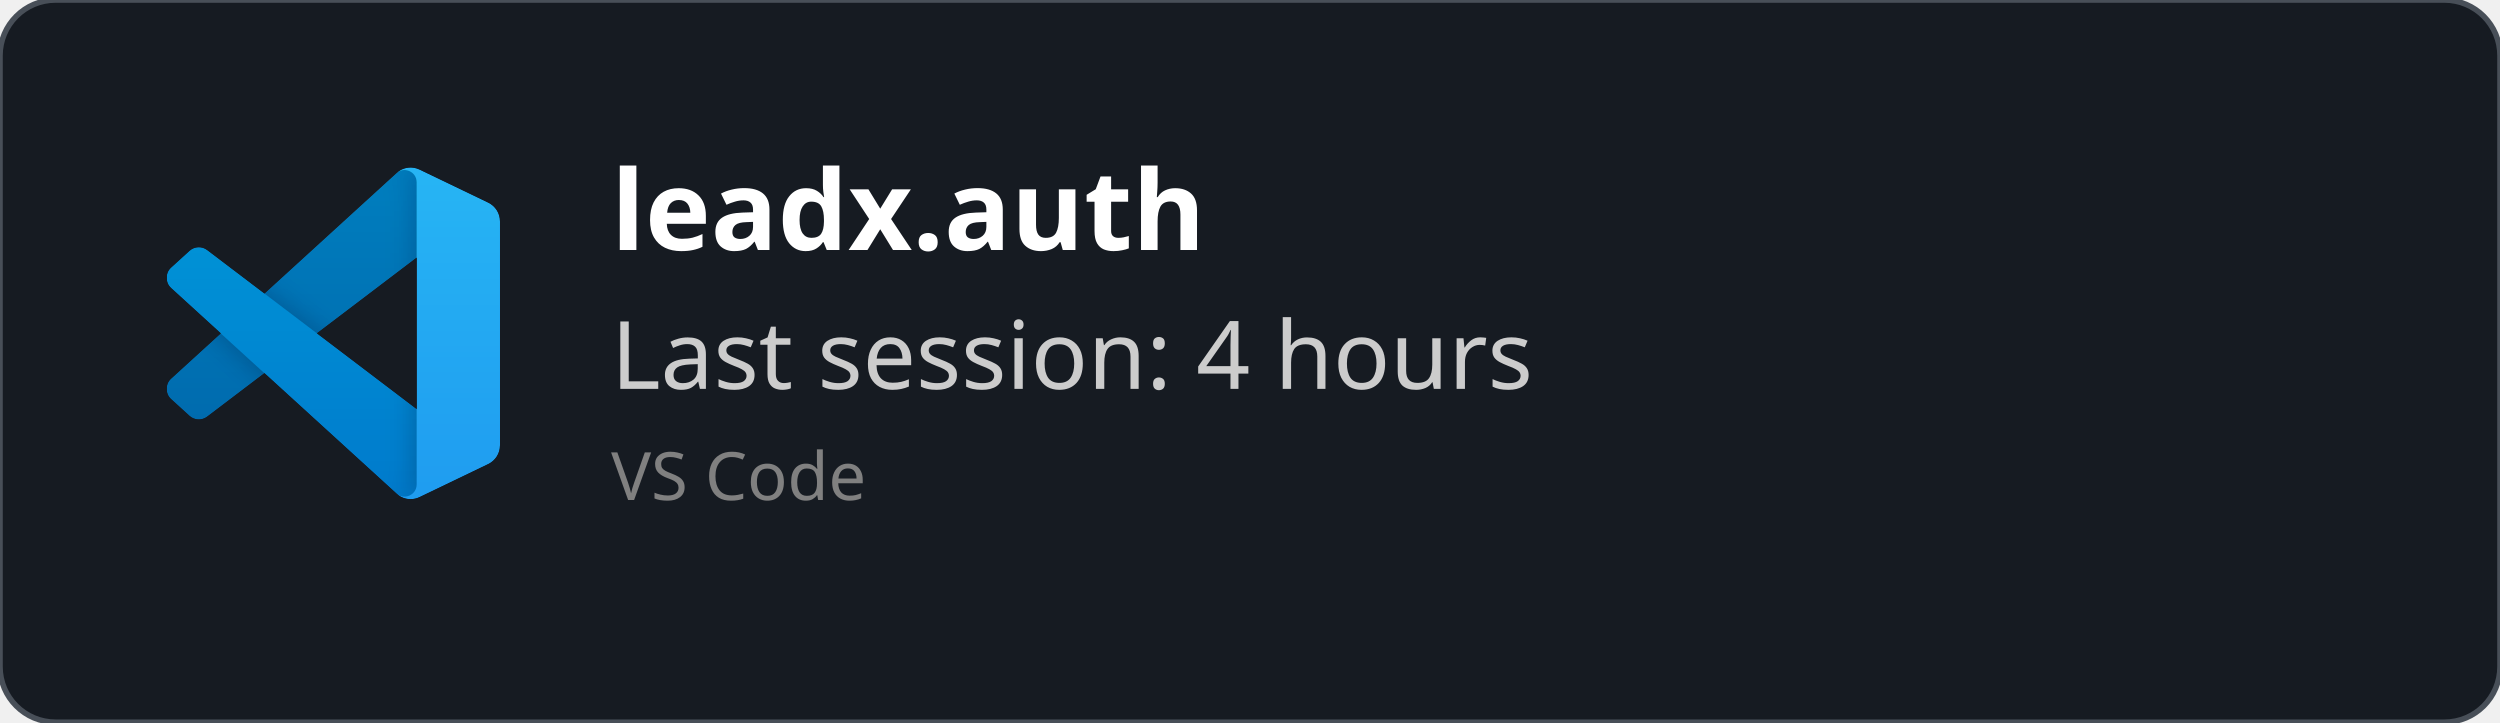
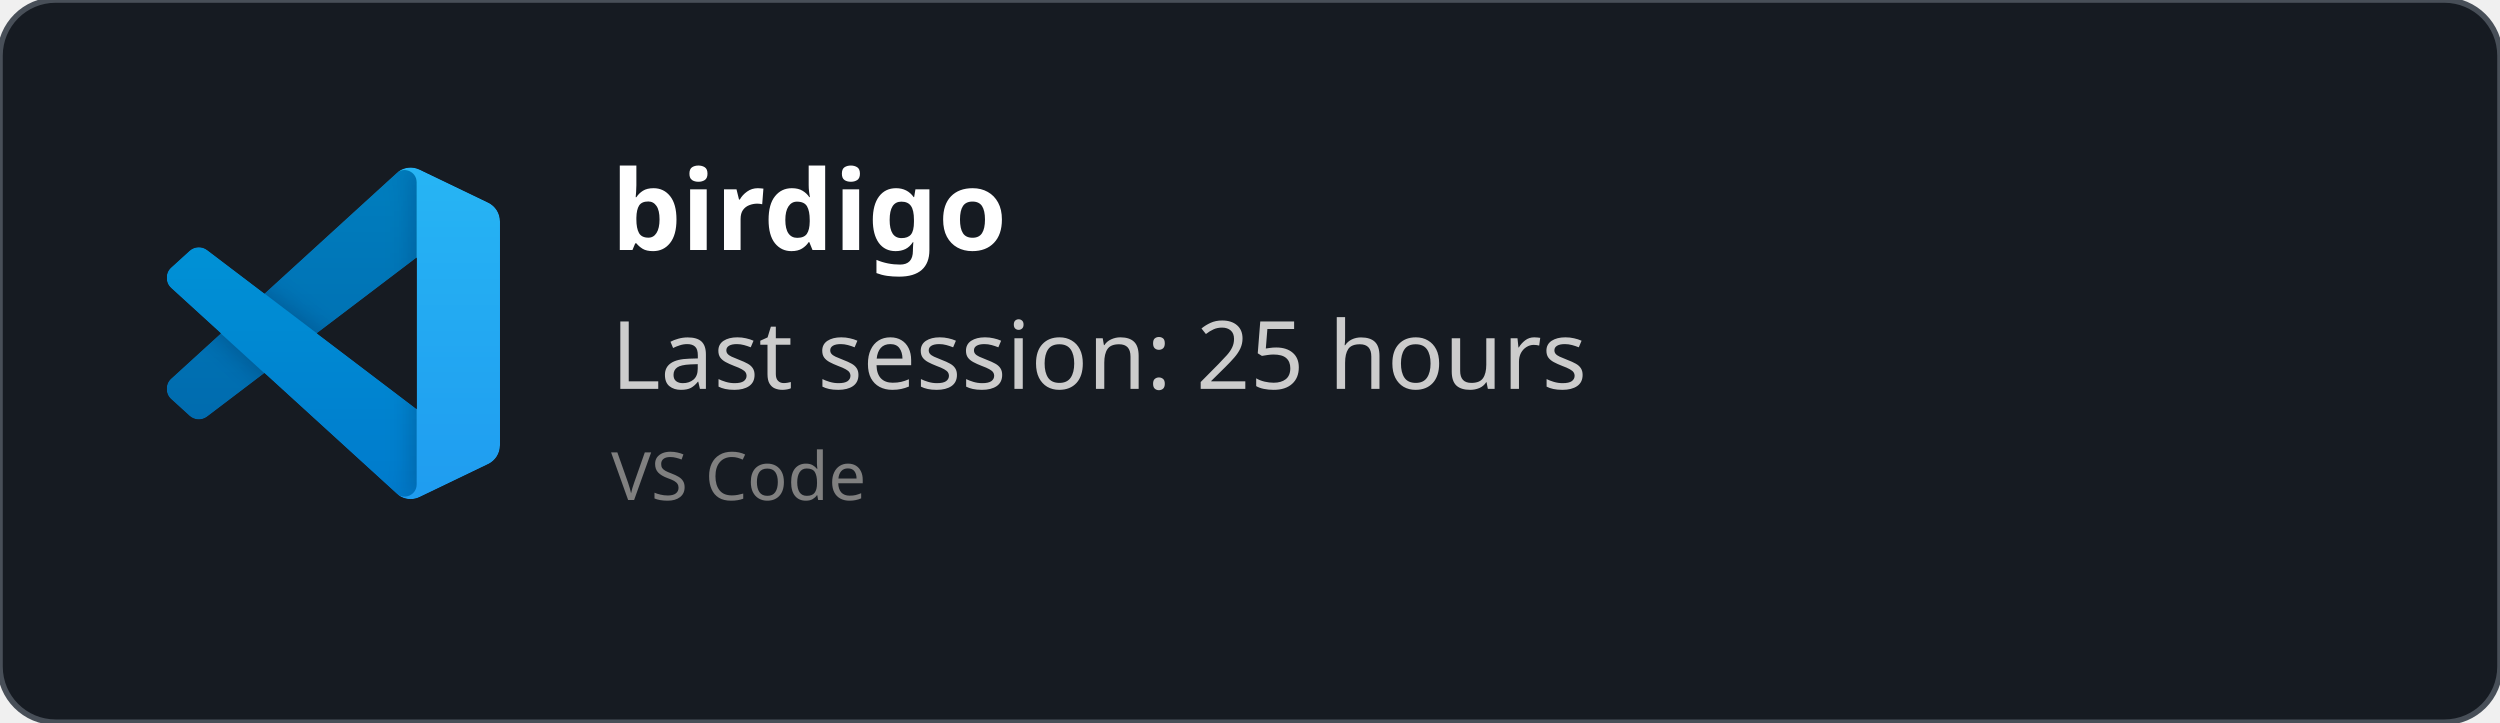
<svg xmlns="http://www.w3.org/2000/svg" width="450" height="130" viewBox="0 0 450 130" fill="none" role="img">
  <style>
    *{
        font-family: 'Segoe UI', Ubuntu, monospace
    }
    </style>
  <defs>
    <clipPath id="horizontalClip" x="20" y="20" width="500" height="200">
      <rect x="90" y="20" width="300" height="50" />
    </clipPath>
  </defs>
  <rect width="450" height="130" fill="rgba(22,27,34)" stroke="#484f58" stroke-width="1" fill-opacity="1" stroke-opacity="1" x="0" y="0" rx="10px" ry="10px">
    </rect>
  <svg width="60" height="60" x="30" y="30" viewBox="0 0 100 100" fill="none" id="vscode">
    <mask id="mask0" mask-type="alpha" maskUnits="userSpaceOnUse" x="0" y="0" width="100" height="100">
      <path fill-rule="evenodd" clip-rule="evenodd" d="M70.912 99.317C72.487 99.931 74.283 99.891 75.873 99.126L96.461 89.22C98.624 88.179 100 85.989 100 83.587V16.413C100 14.011 98.624 11.822 96.461 10.781L75.873 0.874C73.786 -0.13 71.345 0.116 69.513 1.447C69.252 1.637 69.003 1.849 68.769 2.083L29.355 38.041L12.187 25.01C10.589 23.797 8.354 23.896 6.869 25.246L1.363 30.255C-0.453 31.906 -0.455 34.763 1.359 36.417L16.247 50L1.359 63.583C-0.455 65.237 -0.453 68.094 1.363 69.745L6.869 74.754C8.354 76.104 10.589 76.204 12.187 74.99L29.355 61.959L68.769 97.917C69.392 98.541 70.125 99.01 70.912 99.317ZM75.015 27.299L45.109 50L75.015 72.701V27.299Z" fill="white" />
    </mask>
    <g mask="url(#mask0)">
      <path d="M96.461 10.796L75.857 0.876C73.472 -0.273 70.622 0.212 68.75 2.083L1.299 63.583C-0.516 65.237 -0.514 68.094 1.303 69.745L6.813 74.754C8.298 76.104 10.535 76.204 12.134 74.99L93.361 13.37C96.086 11.303 100 13.246 100 16.667V16.427C100 14.027 98.625 11.838 96.461 10.796Z" fill="#0065A9" />
      <g filter="url(#filter0_d)">
        <path d="M96.461 89.204L75.857 99.124C73.472 100.273 70.622 99.788 68.75 97.917L1.299 36.417C-0.516 34.763 -0.514 31.906 1.303 30.255L6.813 25.246C8.298 23.896 10.535 23.796 12.134 25.009L93.361 86.63C96.086 88.697 100 86.754 100 83.333V83.573C100 85.974 98.625 88.162 96.461 89.204Z" fill="#007ACC" />
      </g>
      <g filter="url(#filter1_d)">
        <path d="M75.858 99.126C73.472 100.274 70.622 99.788 68.75 97.917C71.056 100.223 75 98.59 75 95.328V4.672C75 1.41 71.056 -0.223 68.75 2.083C70.622 0.211 73.472 -0.274 75.858 0.874L96.459 10.781C98.623 11.822 100 14.011 100 16.413V83.587C100 85.989 98.623 88.179 96.459 89.22L75.858 99.126Z" fill="#1F9CF0" />
      </g>
      <g style="mix-blend-mode:overlay" opacity="0.25">
        <path fill-rule="evenodd" clip-rule="evenodd" d="M70.851 99.317C72.426 99.931 74.222 99.891 75.812 99.126L96.4 89.22C98.563 88.179 99.939 85.989 99.939 83.587V16.413C99.939 14.011 98.564 11.822 96.4 10.781L75.812 0.874C73.725 -0.13 71.284 0.116 69.453 1.447C69.191 1.637 68.942 1.849 68.708 2.083L29.294 38.041L12.126 25.01C10.528 23.796 8.293 23.896 6.809 25.246L1.302 30.255C-0.513 31.906 -0.515 34.763 1.298 36.417L16.186 50L1.298 63.583C-0.515 65.237 -0.513 68.094 1.302 69.745L6.809 74.754C8.293 76.104 10.528 76.204 12.126 74.99L29.294 61.959L68.708 97.917C69.332 98.54 70.064 99.01 70.851 99.317ZM74.954 27.299L45.048 50L74.954 72.701V27.299Z" fill="url(#paint0_linear)" />
      </g>
    </g>
    <defs>
      <filter id="filter0_d" x="-8.394" y="15.829" width="116.727" height="92.246" filterUnits="userSpaceOnUse" color-interpolation-filters="sRGB">
        <feFlood flood-opacity="0" result="BackgroundImageFix" />
        <feColorMatrix in="SourceAlpha" type="matrix" values="0 0 0 0 0 0 0 0 0 0 0 0 0 0 0 0 0 0 127 0" />
        <feOffset />
        <feGaussianBlur stdDeviation="4.167" />
        <feColorMatrix type="matrix" values="0 0 0 0 0 0 0 0 0 0 0 0 0 0 0 0 0 0 0.25 0" />
        <feBlend mode="overlay" in2="BackgroundImageFix" result="effect1_dropShadow" />
        <feBlend mode="normal" in="SourceGraphic" in2="effect1_dropShadow" result="shape" />
      </filter>
      <filter id="filter1_d" x="60.417" y="-8.076" width="47.917" height="116.151" filterUnits="userSpaceOnUse" color-interpolation-filters="sRGB">
        <feFlood flood-opacity="0" result="BackgroundImageFix" />
        <feColorMatrix in="SourceAlpha" type="matrix" values="0 0 0 0 0 0 0 0 0 0 0 0 0 0 0 0 0 0 127 0" />
        <feOffset />
        <feGaussianBlur stdDeviation="4.167" />
        <feColorMatrix type="matrix" values="0 0 0 0 0 0 0 0 0 0 0 0 0 0 0 0 0 0 0.25 0" />
        <feBlend mode="overlay" in2="BackgroundImageFix" result="effect1_dropShadow" />
        <feBlend mode="normal" in="SourceGraphic" in2="effect1_dropShadow" result="shape" />
      </filter>
      <linearGradient id="paint0_linear" x1="49.939" y1="0.258" x2="49.939" y2="99.742" gradientUnits="userSpaceOnUse">
        <stop stop-color="white" />
        <stop offset="1" stop-color="white" stop-opacity="0" />
      </linearGradient>
    </defs>
  </svg>
  <text x="110" y="45" font-size="20" clip-path="url(#horizontalClip)" font-weight="bold" font-family="Ubuntu" fill="white">
-     leadx.auth
+     birdigo
    </text>
  <text x="110" y="70" font-size="17px" font-family="Ubuntu" fill="#ccc">
-     Last session: 4 hours
+     Last session: 25 hours
    </text>
  <text x="110" y="90" font-size="12px" font-family="Ubuntu" fill="grey">
    VS Code
    </text>
</svg>
